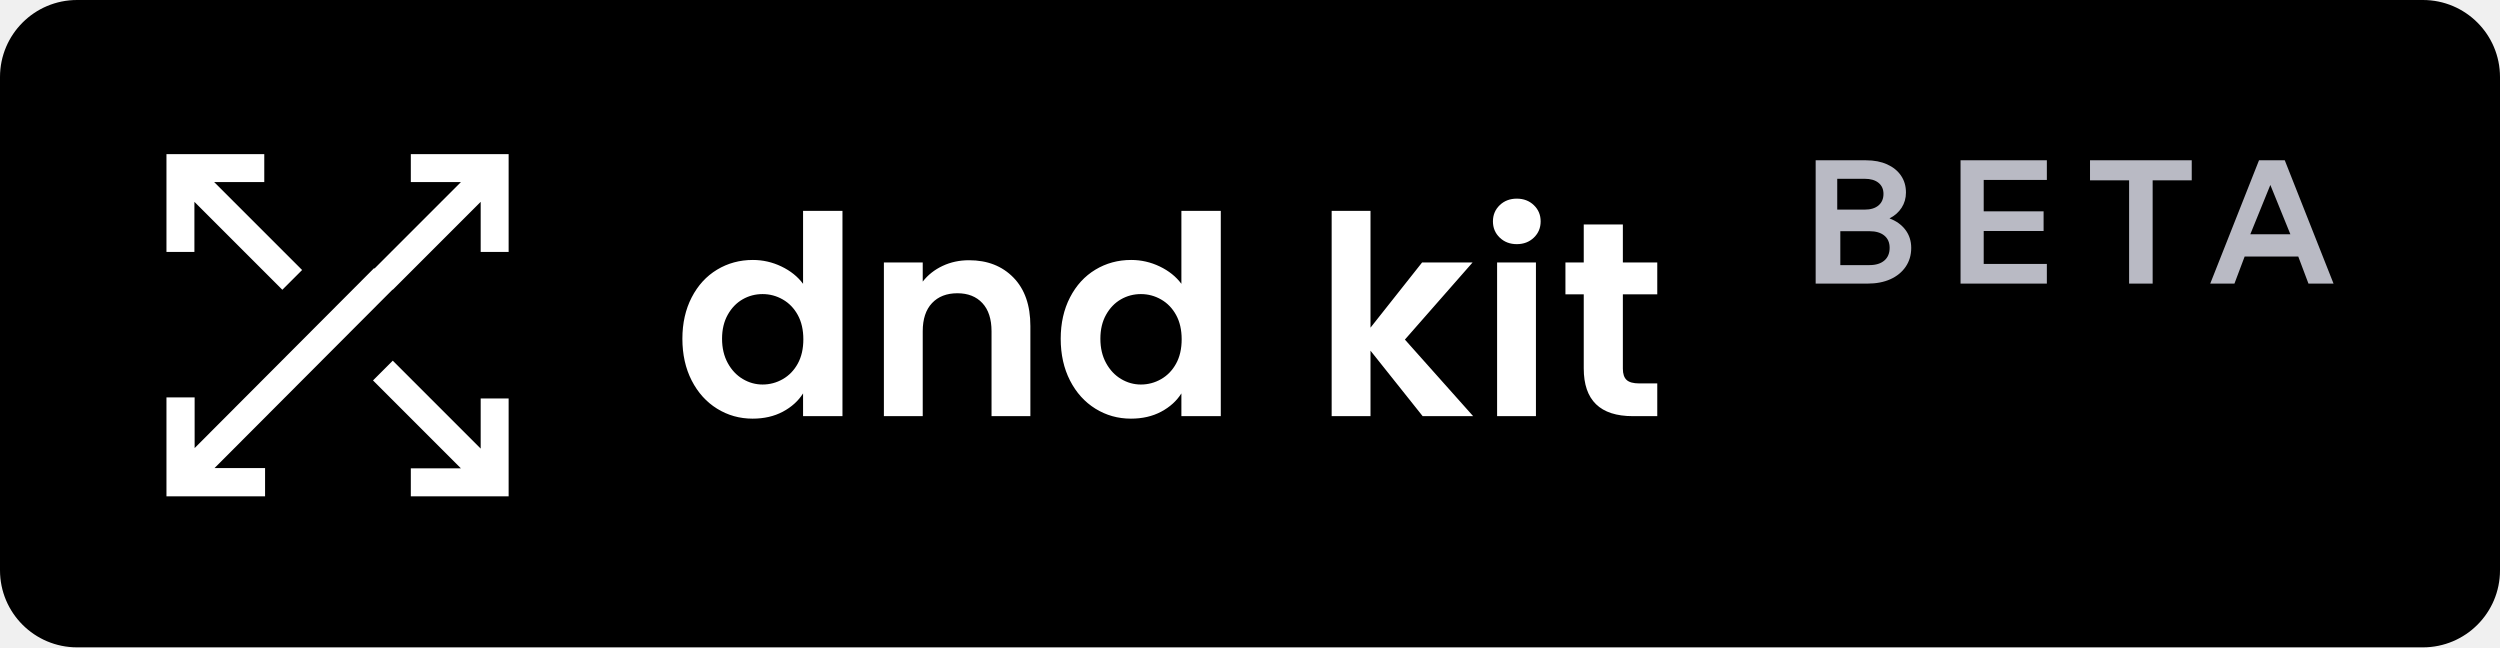
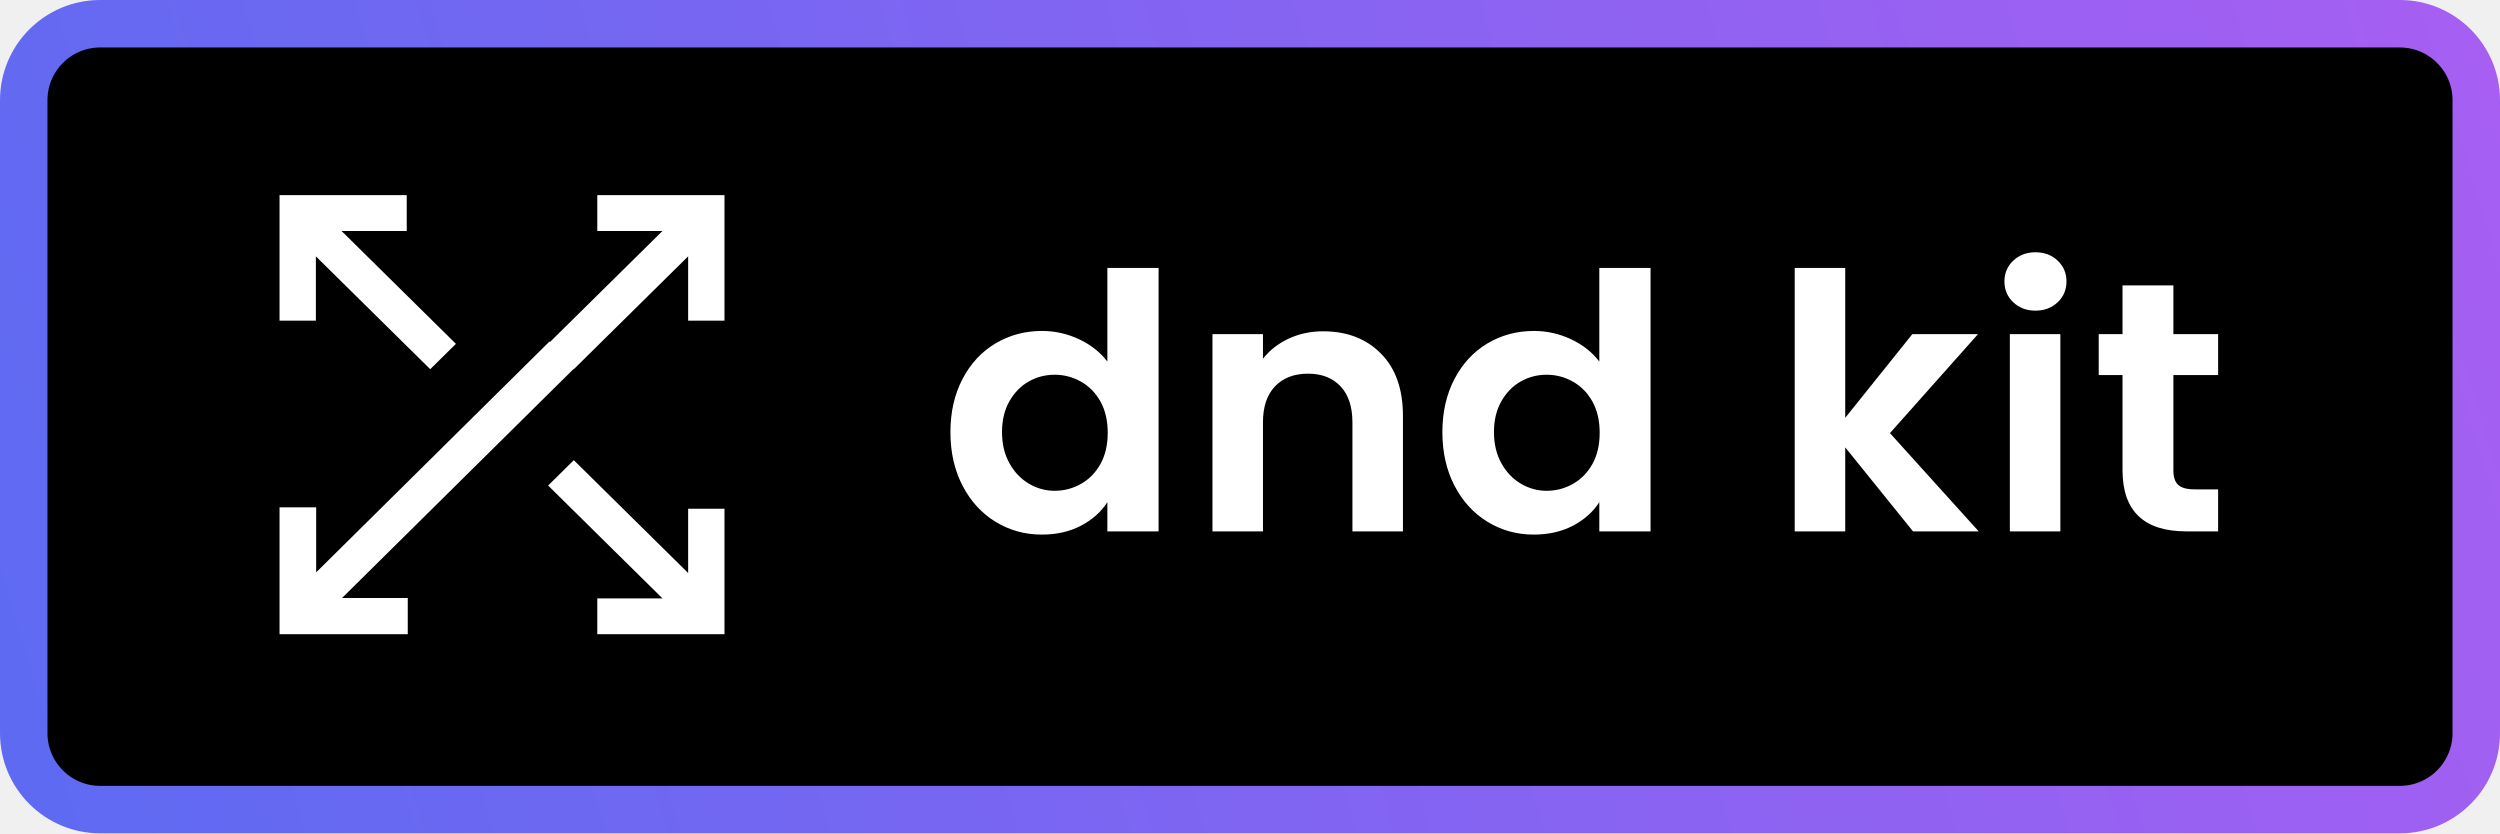
- <svg xmlns="http://www.w3.org/2000/svg" width="811" height="210" viewBox="0 0 811 210" fill="none">
-   <rect width="811" height="210" rx="25" fill="black" />
-   <path d="M165 50V81.73H155.934V65.475L127.41 94L121 87.59L149.525 59.066H133.27V50H165ZM85.73 50V59.066H69.475L98 87.59L91.59 94L63.066 65.475V81.73H54V50H85.73ZM127.41 117L155.934 145.525V129.27H165V161H133.27V151.934H149.525L121 123.41L127.41 117ZM121.341 87L128 93.292L69.601 151.835H85.987V161H54V128.923H63.139V145.355L121.341 87Z" fill="white" />
-   <path fill-rule="evenodd" clip-rule="evenodd" d="M221.365 109.89C221.365 104.85 222.37 100.38 224.38 96.48C226.39 92.58 229.135 89.58 232.615 87.48C236.095 85.38 239.965 84.33 244.225 84.33C247.465 84.33 250.555 85.035 253.495 86.445C256.435 87.855 258.775 89.73 260.515 92.07V68.4H273.295V135H260.515V127.62C258.955 130.08 256.765 132.06 253.945 133.56C251.125 135.06 247.855 135.81 244.135 135.81C239.935 135.81 236.095 134.73 232.615 132.57C229.135 130.41 226.39 127.365 224.38 123.435C222.37 119.505 221.365 114.99 221.365 109.89ZM260.605 110.07C260.605 107.01 260.005 104.385 258.805 102.195C257.605 100.005 255.985 98.325 253.945 97.155C251.905 95.985 249.715 95.4 247.375 95.4C245.035 95.4 242.875 95.97 240.895 97.11C238.915 98.25 237.31 99.915 236.08 102.105C234.85 104.295 234.235 106.89 234.235 109.89C234.235 112.89 234.85 115.515 236.08 117.765C237.31 120.015 238.93 121.74 240.94 122.94C242.95 124.14 245.095 124.74 247.375 124.74C249.715 124.74 251.905 124.155 253.945 122.985C255.985 121.815 257.605 120.135 258.805 117.945C260.005 115.755 260.605 113.13 260.605 110.07ZM314.364 84.42C320.304 84.42 325.104 86.295 328.764 90.045C332.424 93.795 334.254 99.03 334.254 105.75V135H321.654V107.46C321.654 103.5 320.664 100.455 318.684 98.325C316.704 96.195 314.004 95.13 310.584 95.13C307.104 95.13 304.359 96.195 302.349 98.325C300.339 100.455 299.334 103.5 299.334 107.46V135H286.734V85.14H299.334V91.35C301.014 89.19 303.159 87.495 305.769 86.265C308.379 85.035 311.244 84.42 314.364 84.42ZM344.093 109.89C344.093 104.85 345.098 100.38 347.108 96.48C349.118 92.58 351.862 89.58 355.343 87.48C358.823 85.38 362.693 84.33 366.953 84.33C370.193 84.33 373.283 85.035 376.223 86.445C379.163 87.855 381.502 89.73 383.243 92.07V68.4H396.023V135H383.243V127.62C381.682 130.08 379.493 132.06 376.673 133.56C373.853 135.06 370.583 135.81 366.863 135.81C362.662 135.81 358.823 134.73 355.343 132.57C351.862 130.41 349.118 127.365 347.108 123.435C345.098 119.505 344.093 114.99 344.093 109.89ZM383.333 110.07C383.333 107.01 382.733 104.385 381.533 102.195C380.333 100.005 378.713 98.325 376.673 97.155C374.633 95.985 372.443 95.4 370.103 95.4C367.763 95.4 365.603 95.97 363.623 97.11C361.643 98.25 360.038 99.915 358.808 102.105C357.578 104.295 356.963 106.89 356.963 109.89C356.963 112.89 357.578 115.515 358.808 117.765C360.038 120.015 361.658 121.74 363.668 122.94C365.678 124.14 367.823 124.74 370.103 124.74C372.443 124.74 374.633 124.155 376.673 122.985C378.713 121.815 380.333 120.135 381.533 117.945C382.733 115.755 383.333 113.13 383.333 110.07ZM461.51 135L444.59 113.76V135H431.99V68.4H444.59V106.29L461.33 85.14H477.71L455.75 110.16L477.89 135H461.51ZM492.048 79.2C489.828 79.2 487.983 78.495 486.513 77.085C485.043 75.675 484.308 73.92 484.308 71.82C484.308 69.72 485.043 67.965 486.513 66.555C487.983 65.145 489.828 64.44 492.048 64.44C494.268 64.44 496.113 65.145 497.583 66.555C499.053 67.965 499.788 69.72 499.788 71.82C499.788 73.92 499.053 75.675 497.583 77.085C496.113 78.495 494.268 79.2 492.048 79.2ZM498.258 85.14V135H485.658V85.14H498.258ZM526.457 95.49V119.61C526.457 121.29 526.862 122.505 527.672 123.255C528.482 124.005 529.847 124.38 531.767 124.38H537.617V135H529.697C519.077 135 513.767 129.84 513.767 119.52V95.49H507.827V85.14H513.767V72.81H526.457V85.14H537.617V95.49H526.457Z" fill="white" />
-   <path d="M605.849 92C608.675 92 611.144 91.525 613.255 90.574C615.365 89.622 617.017 88.27 618.21 86.517C619.403 84.764 620 82.732 620 80.419C620 78.182 619.376 76.233 618.128 74.574C616.88 72.914 615.154 71.674 612.952 70.853C614.64 69.996 615.953 68.84 616.889 67.385C617.825 65.93 618.293 64.289 618.293 62.461C618.293 60.373 617.76 58.545 616.696 56.979C615.631 55.413 614.126 54.191 612.181 53.315C610.236 52.438 607.959 52 605.353 52H589V92H605.849ZM604.908 68H596V58H604.908C606.824 58 608.318 58.435 609.391 59.305C610.464 60.176 611 61.37 611 62.889C611 64.481 610.464 65.731 609.391 66.639C608.318 67.546 606.824 68 604.908 68ZM606.457 86H597V75H606.457C608.51 75 610.114 75.472 611.268 76.417C612.422 77.361 613 78.685 613 80.389C613 82.167 612.423 83.546 611.268 84.528C610.114 85.509 608.51 86 606.457 86ZM664 92V85.623H643.515V74.937H662.942V68.559H643.515V58.377H664V52H636V92H664ZM698.321 92V58.489H711V52H678V58.489H690.679V92H698.321ZM724.854 92L728.164 83.217H745.556L748.865 92H757L741.179 52H732.821L717 92H724.854ZM743 76H730L736.5 60L743 76Z" fill="#B9BAC4" />
+ <svg xmlns="http://www.w3.org/2000/svg" width="474" height="158" viewBox="0 0 474 158" fill="none">
+   <rect x="4.5" y="4.5" width="465" height="149" rx="14.5" fill="black" stroke="url(#gradient)" stroke-width="9" />
+   <path d="M137.362 37V60.797H130.472V48.606L108.793 70L103.922 65.193L125.601 43.799H113.247V37H137.362ZM77.115 37V43.799H64.762L86.441 65.193L81.57 70L59.891 48.606V60.797H53.001V37H77.115ZM108.793 87.25L130.472 108.643V96.453H137.362V120.25H113.247V113.451H125.601L103.922 92.057L108.793 87.25ZM104.18 64.75L109.242 69.469L64.857 113.376H77.311V120.25H53.001V96.192H59.946V108.516L104.18 64.75Z" fill="white" />
+   <path fill-rule="evenodd" clip-rule="evenodd" d="M180.2 81.918C180.2 78.138 180.964 74.785 182.492 71.86C184.019 68.935 186.106 66.685 188.75 65.11C191.395 63.535 194.336 62.748 197.574 62.748C200.037 62.748 202.385 63.276 204.62 64.334C206.854 65.391 208.632 66.798 209.955 68.553V50.8H219.668V100.75H209.955V95.215C208.769 97.06 207.105 98.545 204.962 99.67C202.818 100.795 200.333 101.358 197.506 101.358C194.314 101.358 191.395 100.548 188.75 98.928C186.106 97.308 184.019 95.024 182.492 92.076C180.964 89.129 180.2 85.743 180.2 81.918ZM210.023 82.053C210.023 79.758 209.567 77.789 208.655 76.146C207.743 74.504 206.512 73.244 204.962 72.366C203.411 71.489 201.747 71.05 199.968 71.05C198.19 71.05 196.548 71.478 195.043 72.333C193.538 73.188 192.319 74.436 191.384 76.079C190.449 77.721 189.982 79.668 189.982 81.918C189.982 84.168 190.449 86.136 191.384 87.824C192.319 89.511 193.55 90.805 195.078 91.705C196.605 92.605 198.235 93.055 199.968 93.055C201.747 93.055 203.411 92.616 204.962 91.739C206.512 90.861 207.743 89.601 208.655 87.959C209.567 86.316 210.023 84.348 210.023 82.053ZM250.881 62.815C255.395 62.815 259.043 64.221 261.825 67.034C264.607 69.846 265.997 73.773 265.997 78.813V100.75H256.421V80.095C256.421 77.125 255.669 74.841 254.164 73.244C252.659 71.646 250.607 70.848 248.008 70.848C245.363 70.848 243.277 71.646 241.749 73.244C240.221 74.841 239.458 77.125 239.458 80.095V100.75H229.881V63.355H239.458V68.013C240.734 66.393 242.365 65.121 244.348 64.199C246.332 63.276 248.509 62.815 250.881 62.815ZM273.475 81.918C273.475 78.138 274.239 74.785 275.766 71.86C277.294 68.935 279.38 66.685 282.025 65.11C284.67 63.535 287.611 62.748 290.849 62.748C293.311 62.748 295.66 63.276 297.894 64.334C300.129 65.391 301.907 66.798 303.23 68.553V50.8H312.943V100.75H303.23V95.215C302.044 97.06 300.38 98.545 298.236 99.67C296.093 100.795 293.608 101.358 290.781 101.358C287.588 101.358 284.67 100.548 282.025 98.928C279.38 97.308 277.294 95.024 275.766 92.076C274.239 89.129 273.475 85.743 273.475 81.918ZM303.298 82.053C303.298 79.758 302.842 77.789 301.93 76.146C301.018 74.504 299.787 73.244 298.236 72.366C296.686 71.489 295.021 71.05 293.243 71.05C291.465 71.05 289.823 71.478 288.318 72.333C286.813 73.188 285.593 74.436 284.659 76.079C283.724 77.721 283.256 79.668 283.256 81.918C283.256 84.168 283.724 86.136 284.659 87.824C285.593 89.511 286.825 90.805 288.352 91.705C289.88 92.605 291.51 93.055 293.243 93.055C295.021 93.055 296.686 92.616 298.236 91.739C299.787 90.861 301.018 89.601 301.93 87.959C302.842 86.316 303.298 84.348 303.298 82.053ZM362.714 100.75L349.855 84.82V100.75H340.278V50.8H349.855V79.218L362.577 63.355H375.026L358.336 82.12L375.163 100.75H362.714ZM385.924 58.9C384.237 58.9 382.834 58.371 381.717 57.314C380.6 56.256 380.041 54.94 380.041 53.365C380.041 51.79 380.6 50.474 381.717 49.416C382.834 48.359 384.237 47.83 385.924 47.83C387.611 47.83 389.013 48.359 390.131 49.416C391.248 50.474 391.806 51.79 391.806 53.365C391.806 54.94 391.248 56.256 390.131 57.314C389.013 58.371 387.611 58.9 385.924 58.9ZM390.644 63.355V100.75H381.067V63.355H390.644ZM412.075 71.118V89.208C412.075 90.468 412.383 91.379 412.998 91.941C413.614 92.504 414.652 92.785 416.111 92.785H420.557V100.75H414.538C406.466 100.75 402.43 96.88 402.43 89.14V71.118H397.916V63.355H402.43V54.108H412.075V63.355H420.557V71.118H412.075Z" fill="white" />
+   <defs>
+     <linearGradient id="gradient" x1="9" y1="149" x2="472" y2="9" gradientUnits="userSpaceOnUse">
+       <stop offset="0%" stop-color="#5F6AF2">
+         <animate attributeName="stop-color" values="#5F6AF2; #A65FF2; #F25FD0; #F25F61; #5F6AF2" dur="6s" repeatCount="indefinite">
+ </animate>
+       </stop>
+       <stop offset="100%" stop-color="#A65FF2">
+         <animate attributeName="stop-color" values="#A65FF2; #F25FD0; #5F6AF2; #F25F61; #A65FF2" dur="6s" repeatCount="indefinite">
+ </animate>
+       </stop>
+     </linearGradient>
+   </defs>
</svg>
